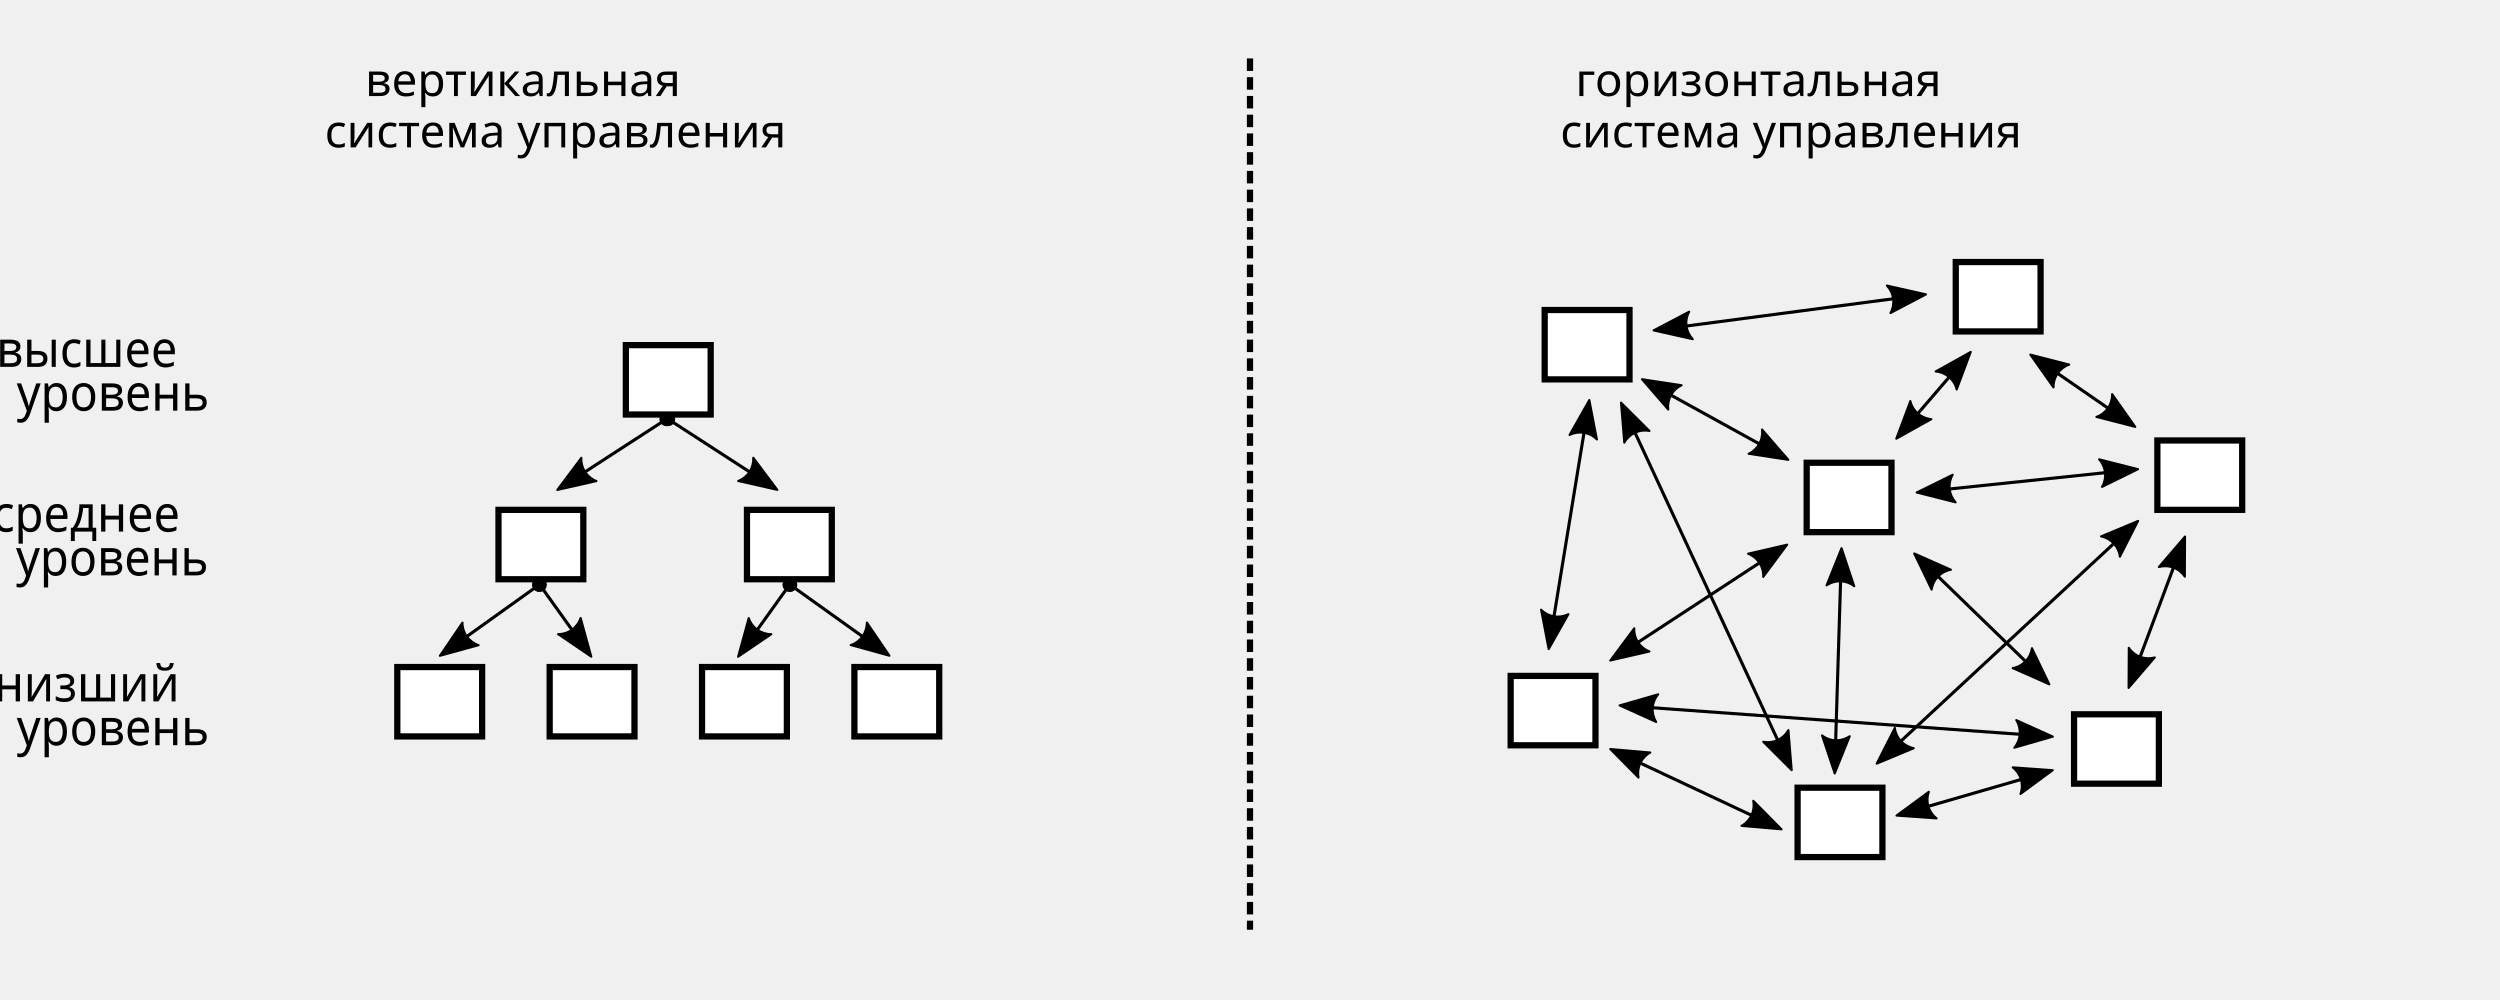
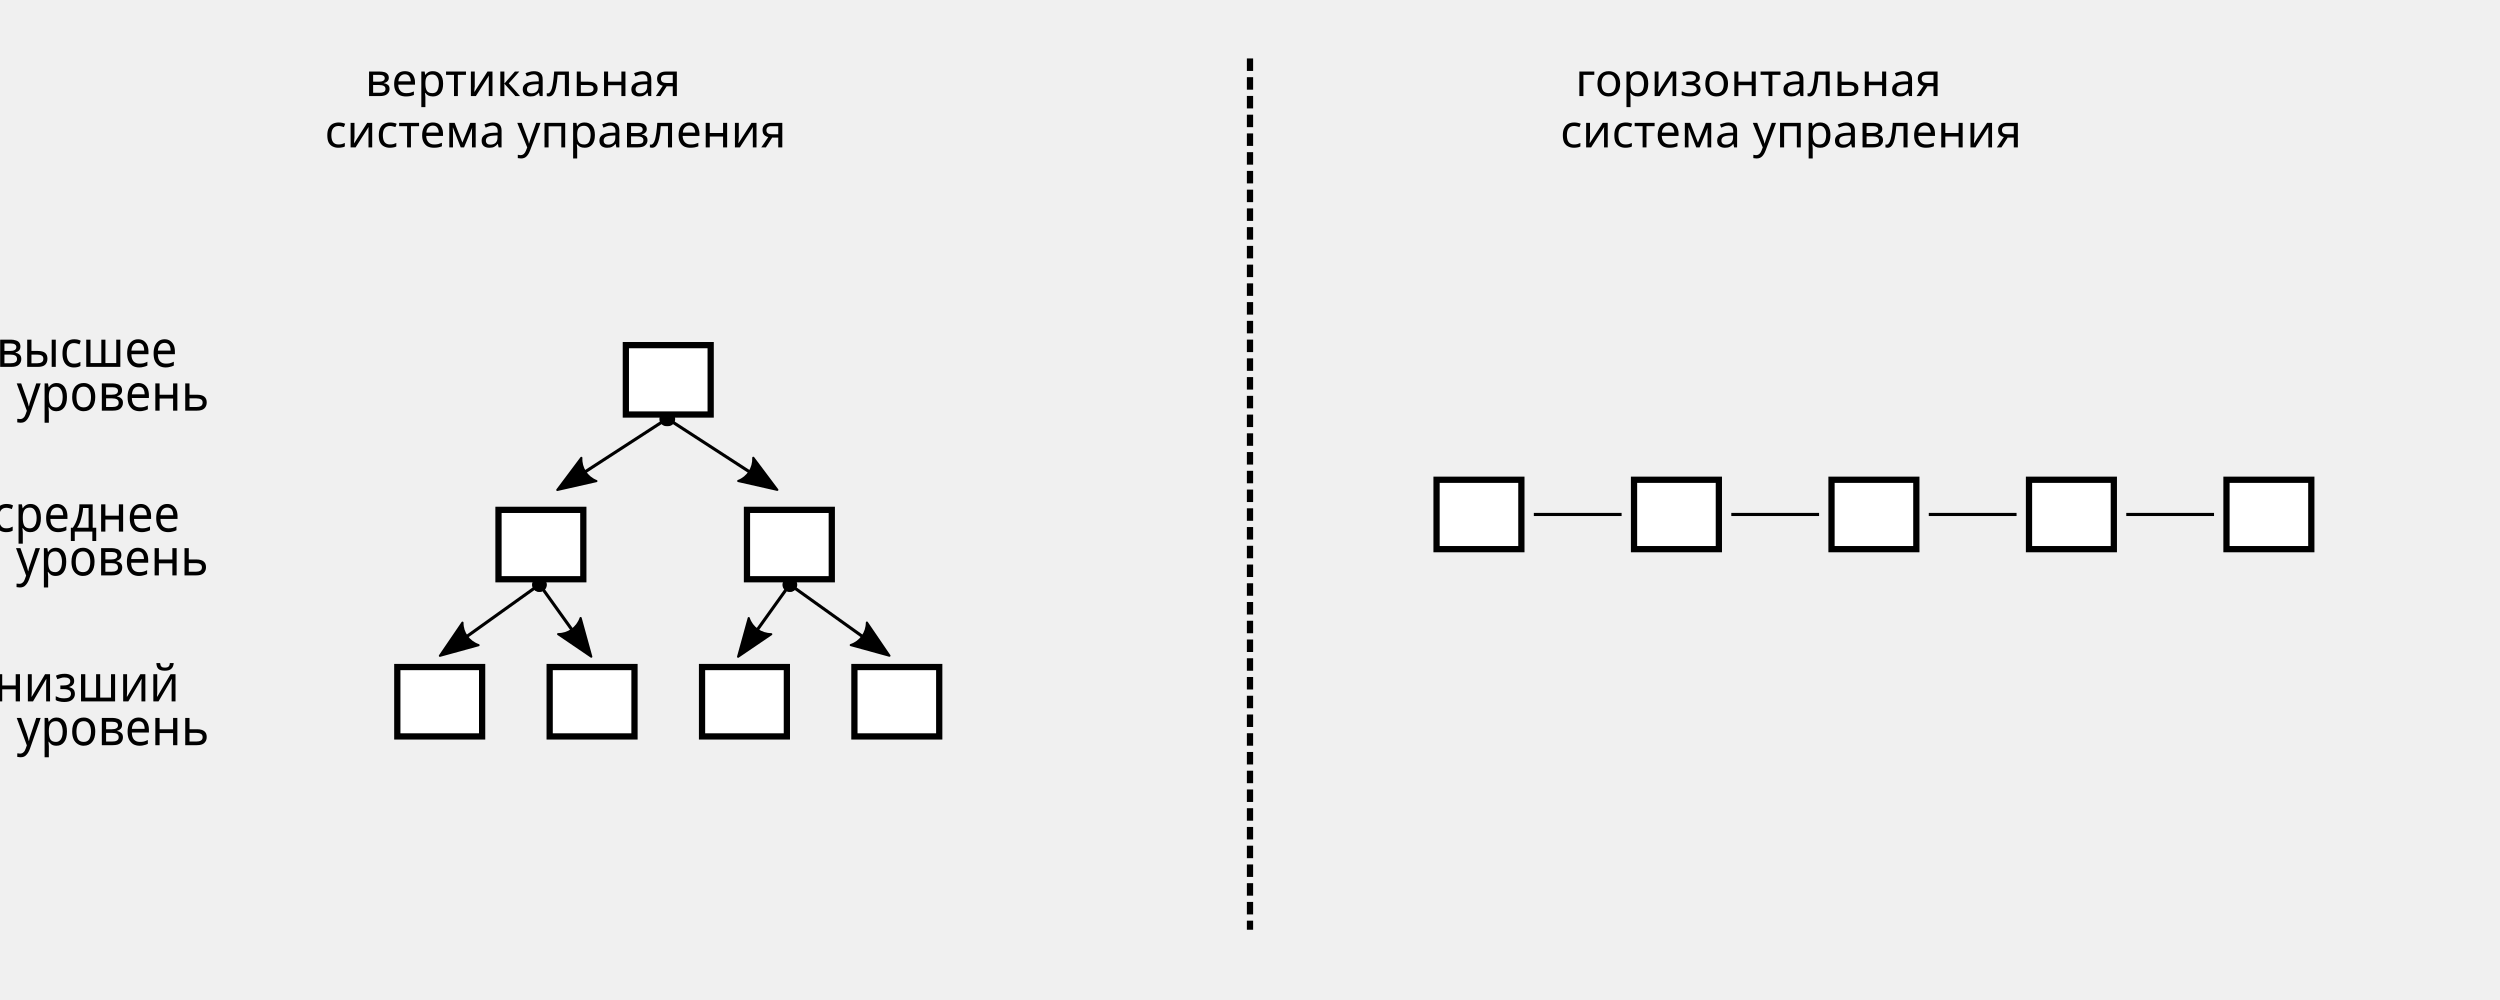
<svg xmlns="http://www.w3.org/2000/svg" width="800" height="320" viewBox="0 0 211.667 84.667" version="1.1" id="svg8">
  <defs id="defs2">
    <marker orient="auto" refY="0" refX="0" id="marker20754" style="overflow:visible">
      <path id="path20752" style="fill:#000000;fill-opacity:1;fill-rule:evenodd;stroke:#000000;stroke-width:0.625;stroke-linejoin:round;stroke-opacity:1" d="M 8.719,4.034 -2.207,0.016 8.719,-4.002 c -1.745,2.372 -1.735,5.617 -6e-7,8.035 z" transform="matrix(-1.1,0,0,-1.1,-1.1,0)" />
    </marker>
    <marker orient="auto" refY="0.0" refX="0.0" id="marker20744" style="overflow:visible">
      <path id="path20742" style="fill-rule:evenodd;stroke-width:0.625;stroke-linejoin:round;stroke:#000000;stroke-opacity:1;fill:#000000;fill-opacity:1" d="M 8.719,4.034 L -2.207,0.016 L 8.719,-4.002 C 6.973,-1.63 6.983,1.616 8.719,4.034 z " transform="scale(1.1) translate(1,0)" />
    </marker>
    <marker orient="auto" refY="0" refX="0" id="marker20042" style="overflow:visible">
      <path id="path20040" style="fill:#000000;fill-opacity:1;fill-rule:evenodd;stroke:#000000;stroke-width:0.625;stroke-linejoin:round;stroke-opacity:1" d="M 8.719,4.034 -2.207,0.016 8.719,-4.002 c -1.745,2.372 -1.735,5.617 -6e-7,8.035 z" transform="matrix(-1.1,0,0,-1.1,-1.1,0)" />
    </marker>
    <marker orient="auto" refY="0.0" refX="0.0" id="marker20032" style="overflow:visible">
      <path id="path20030" style="fill-rule:evenodd;stroke-width:0.625;stroke-linejoin:round;stroke:#000000;stroke-opacity:1;fill:#000000;fill-opacity:1" d="M 8.719,4.034 L -2.207,0.016 L 8.719,-4.002 C 6.973,-1.63 6.983,1.616 8.719,4.034 z " transform="scale(1.1) translate(1,0)" />
    </marker>
    <marker orient="auto" refY="0" refX="0" id="marker19162" style="overflow:visible">
      <path id="path19160" style="fill:#000000;fill-opacity:1;fill-rule:evenodd;stroke:#000000;stroke-width:0.625;stroke-linejoin:round;stroke-opacity:1" d="M 8.719,4.034 -2.207,0.016 8.719,-4.002 c -1.745,2.372 -1.735,5.617 -6e-7,8.035 z" transform="matrix(-1.1,0,0,-1.1,-1.1,0)" />
    </marker>
    <marker orient="auto" refY="0.0" refX="0.0" id="marker19152" style="overflow:visible">
      <path id="path19150" style="fill-rule:evenodd;stroke-width:0.625;stroke-linejoin:round;stroke:#000000;stroke-opacity:1;fill:#000000;fill-opacity:1" d="M 8.719,4.034 L -2.207,0.016 L 8.719,-4.002 C 6.973,-1.63 6.983,1.616 8.719,4.034 z " transform="scale(1.1) translate(1,0)" />
    </marker>
    <marker style="overflow:visible" id="marker17118" refX="0" refY="0" orient="auto">
      <path transform="matrix(-1.1,0,0,-1.1,-1.1,0)" d="M 8.719,4.034 -2.207,0.016 8.719,-4.002 c -1.745,2.372 -1.735,5.617 -6e-7,8.035 z" style="fill:#000000;fill-opacity:1;fill-rule:evenodd;stroke:#000000;stroke-width:0.625;stroke-linejoin:round;stroke-opacity:1" id="path17116" />
    </marker>
    <marker style="overflow:visible" id="marker17108" refX="0.0" refY="0.0" orient="auto">
      <path transform="scale(1.1) translate(1,0)" d="M 8.719,4.034 L -2.207,0.016 L 8.719,-4.002 C 6.973,-1.63 6.983,1.616 8.719,4.034 z " style="fill-rule:evenodd;stroke-width:0.625;stroke-linejoin:round;stroke:#000000;stroke-opacity:1;fill:#000000;fill-opacity:1" id="path17106" />
    </marker>
-     <marker orient="auto" refY="0" refX="0" id="marker16742" style="overflow:visible">
-       <path id="path16740" style="fill:#000000;fill-opacity:1;fill-rule:evenodd;stroke:#000000;stroke-width:0.625;stroke-linejoin:round;stroke-opacity:1" d="M 8.719,4.034 -2.207,0.016 8.719,-4.002 c -1.745,2.372 -1.735,5.617 -6e-7,8.035 z" transform="matrix(-1.1,0,0,-1.1,-1.1,0)" />
-     </marker>
-     <marker orient="auto" refY="0.0" refX="0.0" id="marker16732" style="overflow:visible">
-       <path id="path16730" style="fill-rule:evenodd;stroke-width:0.625;stroke-linejoin:round;stroke:#000000;stroke-opacity:1;fill:#000000;fill-opacity:1" d="M 8.719,4.034 L -2.207,0.016 L 8.719,-4.002 C 6.973,-1.63 6.983,1.616 8.719,4.034 z " transform="scale(1.1) translate(1,0)" />
-     </marker>
-     <marker style="overflow:visible" id="marker16378" refX="0" refY="0" orient="auto">
-       <path transform="matrix(-1.1,0,0,-1.1,-1.1,0)" d="M 8.719,4.034 -2.207,0.016 8.719,-4.002 c -1.745,2.372 -1.735,5.617 -6e-7,8.035 z" style="fill:#000000;fill-opacity:1;fill-rule:evenodd;stroke:#000000;stroke-width:0.625;stroke-linejoin:round;stroke-opacity:1" id="path16376" />
-     </marker>
-     <marker style="overflow:visible" id="marker16368" refX="0.0" refY="0.0" orient="auto">
-       <path transform="scale(1.1) translate(1,0)" d="M 8.719,4.034 L -2.207,0.016 L 8.719,-4.002 C 6.973,-1.63 6.983,1.616 8.719,4.034 z " style="fill-rule:evenodd;stroke-width:0.625;stroke-linejoin:round;stroke:#000000;stroke-opacity:1;fill:#000000;fill-opacity:1" id="path16366" />
-     </marker>
-     <marker orient="auto" refY="0" refX="0" id="marker16026" style="overflow:visible">
-       <path id="path16024" style="fill:#000000;fill-opacity:1;fill-rule:evenodd;stroke:#000000;stroke-width:0.625;stroke-linejoin:round;stroke-opacity:1" d="M 8.719,4.034 -2.207,0.016 8.719,-4.002 c -1.745,2.372 -1.735,5.617 -6e-7,8.035 z" transform="matrix(-1.1,0,0,-1.1,-1.1,0)" />
-     </marker>
-     <marker orient="auto" refY="0.0" refX="0.0" id="marker16016" style="overflow:visible">
-       <path id="path16014" style="fill-rule:evenodd;stroke-width:0.625;stroke-linejoin:round;stroke:#000000;stroke-opacity:1;fill:#000000;fill-opacity:1" d="M 8.719,4.034 L -2.207,0.016 L 8.719,-4.002 C 6.973,-1.63 6.983,1.616 8.719,4.034 z " transform="scale(1.1) translate(1,0)" />
-     </marker>
-     <marker style="overflow:visible" id="marker15482" refX="0" refY="0" orient="auto">
-       <path transform="matrix(-1.1,0,0,-1.1,-1.1,0)" d="M 8.719,4.034 -2.207,0.016 8.719,-4.002 c -1.745,2.372 -1.735,5.617 -6e-7,8.035 z" style="fill:#000000;fill-opacity:1;fill-rule:evenodd;stroke:#000000;stroke-width:0.625;stroke-linejoin:round;stroke-opacity:1" id="path15480" />
-     </marker>
-     <marker style="overflow:visible" id="marker15472" refX="0.0" refY="0.0" orient="auto">
-       <path transform="scale(1.1) translate(1,0)" d="M 8.719,4.034 L -2.207,0.016 L 8.719,-4.002 C 6.973,-1.63 6.983,1.616 8.719,4.034 z " style="fill-rule:evenodd;stroke-width:0.625;stroke-linejoin:round;stroke:#000000;stroke-opacity:1;fill:#000000;fill-opacity:1" id="path15470" />
-     </marker>
    <marker orient="auto" refY="0" refX="0" id="marker13354" style="overflow:visible">
      <path id="path13352" style="fill:#000000;fill-opacity:1;fill-rule:evenodd;stroke:#000000;stroke-width:0.625;stroke-linejoin:round;stroke-opacity:1" d="M 8.719,4.034 -2.207,0.016 8.719,-4.002 c -1.745,2.372 -1.735,5.617 -6e-7,8.035 z" transform="matrix(-1.1,0,0,-1.1,-1.1,0)" />
    </marker>
    <marker orient="auto" refY="0.0" refX="0.0" id="marker13344" style="overflow:visible">
      <path id="path13342" style="fill-rule:evenodd;stroke-width:0.625;stroke-linejoin:round;stroke:#000000;stroke-opacity:1;fill:#000000;fill-opacity:1" d="M 8.719,4.034 L -2.207,0.016 L 8.719,-4.002 C 6.973,-1.63 6.983,1.616 8.719,4.034 z " transform="scale(1.1) translate(1,0)" />
-     </marker>
-     <marker style="overflow:visible" id="marker13038" refX="0" refY="0" orient="auto">
-       <path transform="matrix(-1.1,0,0,-1.1,-1.1,0)" d="M 8.719,4.034 -2.207,0.016 8.719,-4.002 c -1.745,2.372 -1.735,5.617 -6e-7,8.035 z" style="fill:#000000;fill-opacity:1;fill-rule:evenodd;stroke:#000000;stroke-width:0.625;stroke-linejoin:round;stroke-opacity:1" id="path13036" />
-     </marker>
-     <marker style="overflow:visible" id="marker13028" refX="0.0" refY="0.0" orient="auto">
-       <path transform="scale(1.1) translate(1,0)" d="M 8.719,4.034 L -2.207,0.016 L 8.719,-4.002 C 6.973,-1.63 6.983,1.616 8.719,4.034 z " style="fill-rule:evenodd;stroke-width:0.625;stroke-linejoin:round;stroke:#000000;stroke-opacity:1;fill:#000000;fill-opacity:1" id="path13026" />
-     </marker>
-     <marker orient="auto" refY="0" refX="0" id="marker12734" style="overflow:visible">
-       <path id="path12732" style="fill:#000000;fill-opacity:1;fill-rule:evenodd;stroke:#000000;stroke-width:0.625;stroke-linejoin:round;stroke-opacity:1" d="M 8.719,4.034 -2.207,0.016 8.719,-4.002 c -1.745,2.372 -1.735,5.617 -6e-7,8.035 z" transform="matrix(-1.1,0,0,-1.1,-1.1,0)" />
-     </marker>
-     <marker orient="auto" refY="0.0" refX="0.0" id="marker12724" style="overflow:visible">
-       <path id="path12722" style="fill-rule:evenodd;stroke-width:0.625;stroke-linejoin:round;stroke:#000000;stroke-opacity:1;fill:#000000;fill-opacity:1" d="M 8.719,4.034 L -2.207,0.016 L 8.719,-4.002 C 6.973,-1.63 6.983,1.616 8.719,4.034 z " transform="scale(1.1) translate(1,0)" />
-     </marker>
-     <marker style="overflow:visible" id="marker12442" refX="0" refY="0" orient="auto">
-       <path transform="matrix(-1.1,0,0,-1.1,-1.1,0)" d="M 8.719,4.034 -2.207,0.016 8.719,-4.002 c -1.745,2.372 -1.735,5.617 -6e-7,8.035 z" style="fill:#000000;fill-opacity:1;fill-rule:evenodd;stroke:#000000;stroke-width:0.625;stroke-linejoin:round;stroke-opacity:1" id="path12440" />
-     </marker>
-     <marker style="overflow:visible" id="marker12432" refX="0.0" refY="0.0" orient="auto">
-       <path transform="scale(1.1) translate(1,0)" d="M 8.719,4.034 L -2.207,0.016 L 8.719,-4.002 C 6.973,-1.63 6.983,1.616 8.719,4.034 z " style="fill-rule:evenodd;stroke-width:0.625;stroke-linejoin:round;stroke:#000000;stroke-opacity:1;fill:#000000;fill-opacity:1" id="path12430" />
-     </marker>
-     <marker orient="auto" refY="0" refX="0" id="marker12114" style="overflow:visible">
-       <path id="path12112" style="fill:#000000;fill-opacity:1;fill-rule:evenodd;stroke:#000000;stroke-width:0.625;stroke-linejoin:round;stroke-opacity:1" d="M 8.719,4.034 -2.207,0.016 8.719,-4.002 c -1.745,2.372 -1.735,5.617 -6e-7,8.035 z" transform="matrix(-1.1,0,0,-1.1,-1.1,0)" />
-     </marker>
-     <marker orient="auto" refY="0.0" refX="0.0" id="marker12104" style="overflow:visible">
-       <path id="path12102" style="fill-rule:evenodd;stroke-width:0.625;stroke-linejoin:round;stroke:#000000;stroke-opacity:1;fill:#000000;fill-opacity:1" d="M 8.719,4.034 L -2.207,0.016 L 8.719,-4.002 C 6.973,-1.63 6.983,1.616 8.719,4.034 z " transform="scale(1.1) translate(1,0)" />
-     </marker>
-     <marker style="overflow:visible" id="marker10838" refX="0" refY="0" orient="auto">
-       <path transform="matrix(-1.1,0,0,-1.1,-1.1,0)" d="M 8.719,4.034 -2.207,0.016 8.719,-4.002 c -1.745,2.372 -1.735,5.617 -6e-7,8.035 z" style="fill:#000000;fill-opacity:1;fill-rule:evenodd;stroke:#000000;stroke-width:0.625;stroke-linejoin:round;stroke-opacity:1" id="path10836" />
-     </marker>
-     <marker style="overflow:visible" id="marker10828" refX="0.0" refY="0.0" orient="auto">
-       <path transform="scale(1.1) translate(1,0)" d="M 8.719,4.034 L -2.207,0.016 L 8.719,-4.002 C 6.973,-1.63 6.983,1.616 8.719,4.034 z " style="fill-rule:evenodd;stroke-width:0.625;stroke-linejoin:round;stroke:#000000;stroke-opacity:1;fill:#000000;fill-opacity:1" id="path10826" />
-     </marker>
-     <marker orient="auto" refY="0.0" refX="0.0" id="Arrow2Lstart" style="overflow:visible">
-       <path id="path1198" style="fill-rule:evenodd;stroke-width:0.625;stroke-linejoin:round;stroke:#000000;stroke-opacity:1;fill:#000000;fill-opacity:1" d="M 8.719,4.034 L -2.207,0.016 L 8.719,-4.002 C 6.973,-1.63 6.983,1.616 8.719,4.034 z " transform="scale(1.1) translate(1,0)" />
-     </marker>
-     <marker orient="auto" refY="0" refX="0" id="marker9674" style="overflow:visible">
-       <path id="path9672" style="fill:#000000;fill-opacity:1;fill-rule:evenodd;stroke:#000000;stroke-width:0.625;stroke-linejoin:round;stroke-opacity:1" d="M 8.719,4.034 -2.207,0.016 8.719,-4.002 c -1.745,2.372 -1.735,5.617 -6e-7,8.035 z" transform="matrix(-1.1,0,0,-1.1,-1.1,0)" />
    </marker>
    <marker orient="auto" refY="0" refX="0" id="marker9664" style="overflow:visible">
      <path id="path9662" d="m -2.5,-1 c 0,2.76 -2.24,5 -5,5 -2.76,0 -5,-2.24 -5,-5 0,-2.76 2.24,-5 5,-5 2.76,0 5,2.24 5,5 z" style="fill:#000000;fill-opacity:1;fill-rule:evenodd;stroke:#000000;stroke-width:1pt;stroke-opacity:1" transform="matrix(0.4,0,0,0.4,2.96,0.4)" />
    </marker>
    <marker orient="auto" refY="0" refX="0" id="marker8980" style="overflow:visible">
      <path id="path8978" style="fill:#000000;fill-opacity:1;fill-rule:evenodd;stroke:#000000;stroke-width:0.625;stroke-linejoin:round;stroke-opacity:1" d="M 8.719,4.034 -2.207,0.016 8.719,-4.002 c -1.745,2.372 -1.735,5.617 -6e-7,8.035 z" transform="matrix(-1.1,0,0,-1.1,-1.1,0)" />
    </marker>
    <marker orient="auto" refY="0" refX="0" id="marker8970" style="overflow:visible">
      <path id="path8968" d="m -2.5,-1 c 0,2.76 -2.24,5 -5,5 -2.76,0 -5,-2.24 -5,-5 0,-2.76 2.24,-5 5,-5 2.76,0 5,2.24 5,5 z" style="fill:#000000;fill-opacity:1;fill-rule:evenodd;stroke:#000000;stroke-width:1pt;stroke-opacity:1" transform="matrix(0.4,0,0,0.4,2.96,0.4)" />
    </marker>
    <marker style="overflow:visible" id="marker8466" refX="0" refY="0" orient="auto">
      <path transform="matrix(-1.1,0,0,-1.1,-1.1,0)" d="M 8.719,4.034 -2.207,0.016 8.719,-4.002 c -1.745,2.372 -1.735,5.617 -6e-7,8.035 z" style="fill:#000000;fill-opacity:1;fill-rule:evenodd;stroke:#000000;stroke-width:0.625;stroke-linejoin:round;stroke-opacity:1" id="path8464" />
    </marker>
    <marker style="overflow:visible" id="marker8456" refX="0" refY="0" orient="auto">
      <path transform="matrix(0.4,0,0,0.4,2.96,0.4)" style="fill:#000000;fill-opacity:1;fill-rule:evenodd;stroke:#000000;stroke-width:1pt;stroke-opacity:1" d="m -2.5,-1 c 0,2.76 -2.24,5 -5,5 -2.76,0 -5,-2.24 -5,-5 0,-2.76 2.24,-5 5,-5 2.76,0 5,2.24 5,5 z" id="path8454" />
    </marker>
    <marker style="overflow:visible" id="marker7960" refX="0" refY="0" orient="auto">
      <path transform="matrix(-1.1,0,0,-1.1,-1.1,0)" d="M 8.719,4.034 -2.207,0.016 8.719,-4.002 c -1.745,2.372 -1.735,5.617 -6e-7,8.035 z" style="fill:#000000;fill-opacity:1;fill-rule:evenodd;stroke:#000000;stroke-width:0.625;stroke-linejoin:round;stroke-opacity:1" id="path7958" />
    </marker>
    <marker style="overflow:visible" id="marker7950" refX="0" refY="0" orient="auto">
      <path transform="matrix(0.4,0,0,0.4,2.96,0.4)" style="fill:#000000;fill-opacity:1;fill-rule:evenodd;stroke:#000000;stroke-width:1pt;stroke-opacity:1" d="m -2.5,-1 c 0,2.76 -2.24,5 -5,5 -2.76,0 -5,-2.24 -5,-5 0,-2.76 2.24,-5 5,-5 2.76,0 5,2.24 5,5 z" id="path7948" />
    </marker>
    <marker style="overflow:visible" id="marker7114" refX="0" refY="0" orient="auto">
      <path transform="matrix(-1.1,0,0,-1.1,-1.1,0)" d="M 8.719,4.034 -2.207,0.016 8.719,-4.002 c -1.745,2.372 -1.735,5.617 -6e-7,8.035 z" style="fill:#000000;fill-opacity:1;fill-rule:evenodd;stroke:#000000;stroke-width:0.625;stroke-linejoin:round;stroke-opacity:1" id="path7112" />
    </marker>
    <marker style="overflow:visible" id="marker7104" refX="0" refY="0" orient="auto">
      <path transform="matrix(0.4,0,0,0.4,2.96,0.4)" style="fill:#000000;fill-opacity:1;fill-rule:evenodd;stroke:#000000;stroke-width:1pt;stroke-opacity:1" d="m -2.5,-1 c 0,2.76 -2.24,5 -5,5 -2.76,0 -5,-2.24 -5,-5 0,-2.76 2.24,-5 5,-5 2.76,0 5,2.24 5,5 z" id="path7102" />
    </marker>
    <marker orient="auto" refY="0" refX="0" id="marker6524" style="overflow:visible">
      <path id="path6522" style="fill:#000000;fill-opacity:1;fill-rule:evenodd;stroke:#000000;stroke-width:0.625;stroke-linejoin:round;stroke-opacity:1" d="M 8.719,4.034 -2.207,0.016 8.719,-4.002 c -1.745,2.372 -1.735,5.617 -6e-7,8.035 z" transform="matrix(-1.1,0,0,-1.1,-1.1,0)" />
    </marker>
    <marker orient="auto" refY="0" refX="0" id="marker6514" style="overflow:visible">
      <path id="path6512" d="m -2.5,-1 c 0,2.76 -2.24,5 -5,5 -2.76,0 -5,-2.24 -5,-5 0,-2.76 2.24,-5 5,-5 2.76,0 5,2.24 5,5 z" style="fill:#000000;fill-opacity:1;fill-rule:evenodd;stroke:#000000;stroke-width:1pt;stroke-opacity:1" transform="matrix(0.4,0,0,0.4,2.96,0.4)" />
    </marker>
    <marker style="overflow:visible" id="marker5966" refX="0" refY="0" orient="auto">
      <path transform="matrix(-1.1,0,0,-1.1,-1.1,0)" d="M 8.719,4.034 -2.207,0.016 8.719,-4.002 c -1.745,2.372 -1.735,5.617 -6e-7,8.035 z" style="fill:#000000;fill-opacity:1;fill-rule:evenodd;stroke:#000000;stroke-width:0.625;stroke-linejoin:round;stroke-opacity:1" id="path5964" />
    </marker>
    <marker style="overflow:visible" id="marker5956" refX="0" refY="0" orient="auto">
      <path transform="matrix(0.4,0,0,0.4,2.96,0.4)" style="fill:#000000;fill-opacity:1;fill-rule:evenodd;stroke:#000000;stroke-width:1pt;stroke-opacity:1" d="m -2.5,-1 c 0,2.76 -2.24,5 -5,5 -2.76,0 -5,-2.24 -5,-5 0,-2.76 2.24,-5 5,-5 2.76,0 5,2.24 5,5 z" id="path5954" />
    </marker>
    <marker style="overflow:visible" id="marker5590" refX="0" refY="0" orient="auto">
      <path transform="matrix(-1.1,0,0,-1.1,-1.1,0)" d="M 8.719,4.034 -2.207,0.016 8.719,-4.002 c -1.745,2.372 -1.735,5.617 -6e-7,8.035 z" style="fill:#000000;fill-opacity:1;fill-rule:evenodd;stroke:#000000;stroke-width:0.625;stroke-linejoin:round;stroke-opacity:1" id="path5588" />
    </marker>
    <marker style="overflow:visible" id="marker5580" refX="0" refY="0" orient="auto">
      <path transform="matrix(0.4,0,0,0.4,2.96,0.4)" style="fill:#000000;fill-opacity:1;fill-rule:evenodd;stroke:#000000;stroke-width:1pt;stroke-opacity:1" d="m -2.5,-1 c 0,2.76 -2.24,5 -5,5 -2.76,0 -5,-2.24 -5,-5 0,-2.76 2.24,-5 5,-5 2.76,0 5,2.24 5,5 z" id="path5578" />
    </marker>
    <marker style="overflow:visible" id="marker4392" refX="0" refY="0" orient="auto">
      <path transform="matrix(-1.1,0,0,-1.1,-1.1,0)" d="M 8.719,4.034 -2.207,0.016 8.719,-4.002 c -1.745,2.372 -1.735,5.617 -6e-7,8.035 z" style="fill:#000000;fill-opacity:1;fill-rule:evenodd;stroke:#000000;stroke-width:0.625;stroke-linejoin:round;stroke-opacity:1" id="path4390" />
    </marker>
    <marker style="overflow:visible" id="marker4382" refX="0" refY="0" orient="auto">
      <path transform="matrix(0.4,0,0,0.4,2.96,0.4)" style="fill:#000000;fill-opacity:1;fill-rule:evenodd;stroke:#000000;stroke-width:1pt;stroke-opacity:1" d="m -2.5,-1 c 0,2.76 -2.24,5 -5,5 -2.76,0 -5,-2.24 -5,-5 0,-2.76 2.24,-5 5,-5 2.76,0 5,2.24 5,5 z" id="path4380" />
    </marker>
    <marker style="overflow:visible" id="marker4234" refX="0" refY="0" orient="auto">
      <path transform="matrix(-1.1,0,0,-1.1,-1.1,0)" d="M 8.719,4.034 -2.207,0.016 8.719,-4.002 c -1.745,2.372 -1.735,5.617 -6e-7,8.035 z" style="fill:#000000;fill-opacity:1;fill-rule:evenodd;stroke:#000000;stroke-width:0.625;stroke-linejoin:round;stroke-opacity:1" id="path4232" />
    </marker>
    <marker style="overflow:visible" id="marker4224" refX="0" refY="0" orient="auto">
      <path transform="matrix(0.4,0,0,0.4,2.96,0.4)" style="fill:#000000;fill-opacity:1;fill-rule:evenodd;stroke:#000000;stroke-width:1pt;stroke-opacity:1" d="m -2.5,-1 c 0,2.76 -2.24,5 -5,5 -2.76,0 -5,-2.24 -5,-5 0,-2.76 2.24,-5 5,-5 2.76,0 5,2.24 5,5 z" id="path4222" />
    </marker>
    <marker style="overflow:visible" id="marker3910" refX="0" refY="0" orient="auto">
      <path transform="matrix(-1.1,0,0,-1.1,-1.1,0)" d="M 8.719,4.034 -2.207,0.016 8.719,-4.002 c -1.745,2.372 -1.735,5.617 -6e-7,8.035 z" style="fill:#000000;fill-opacity:1;fill-rule:evenodd;stroke:#000000;stroke-width:0.625;stroke-linejoin:round;stroke-opacity:1" id="path3908" />
    </marker>
    <marker style="overflow:visible" id="marker3900" refX="0" refY="0" orient="auto">
      <path transform="matrix(0.4,0,0,0.4,2.96,0.4)" style="fill:#000000;fill-opacity:1;fill-rule:evenodd;stroke:#000000;stroke-width:1pt;stroke-opacity:1" d="m -2.5,-1 c 0,2.76 -2.24,5 -5,5 -2.76,0 -5,-2.24 -5,-5 0,-2.76 2.24,-5 5,-5 2.76,0 5,2.24 5,5 z" id="path3898" />
    </marker>
    <marker orient="auto" refY="0" refX="0" id="marker2612" style="overflow:visible">
      <path id="path2610" style="fill:#000000;fill-opacity:1;fill-rule:evenodd;stroke:#000000;stroke-width:0.625;stroke-linejoin:round;stroke-opacity:1" d="M 8.719,4.034 -2.207,0.016 8.719,-4.002 c -1.745,2.372 -1.735,5.617 -6e-7,8.035 z" transform="matrix(-1.1,0,0,-1.1,-1.1,0)" />
    </marker>
    <marker orient="auto" refY="0" refX="0" id="marker2602" style="overflow:visible">
      <path id="path2600" d="M 0,0 5,-5 -12.5,0 5,5 Z" style="fill:#000000;fill-opacity:1;fill-rule:evenodd;stroke:#000000;stroke-width:1pt;stroke-opacity:1" transform="matrix(0.8,0,0,0.8,10,0)" />
    </marker>
    <marker style="overflow:visible" id="marker2056" refX="0" refY="0" orient="auto">
      <path transform="matrix(-1.1,0,0,-1.1,-1.1,0)" d="M 8.719,4.034 -2.207,0.016 8.719,-4.002 c -1.745,2.372 -1.735,5.617 -6e-7,8.035 z" style="fill:#000000;fill-opacity:1;fill-rule:evenodd;stroke:#000000;stroke-width:0.625;stroke-linejoin:round;stroke-opacity:1" id="path2054" />
    </marker>
    <marker style="overflow:visible" id="marker1524" refX="0" refY="0" orient="auto">
      <path transform="matrix(0.4,0,0,0.4,2.96,0.4)" style="fill:#000000;fill-opacity:1;fill-rule:evenodd;stroke:#000000;stroke-width:1pt;stroke-opacity:1" d="m -2.5,-1 c 0,2.76 -2.24,5 -5,5 -2.76,0 -5,-2.24 -5,-5 0,-2.76 2.24,-5 5,-5 2.76,0 5,2.24 5,5 z" id="path1522" />
    </marker>
    <marker orient="auto" refY="0" refX="0" id="Arrow1Lstart" style="overflow:visible">
      <path id="path1180" d="M 0,0 5,-5 -12.5,0 5,5 Z" style="fill:#000000;fill-opacity:1;fill-rule:evenodd;stroke:#000000;stroke-width:1pt;stroke-opacity:1" transform="matrix(0.8,0,0,0.8,10,0)" />
    </marker>
    <marker style="overflow:visible" id="marker1046" refX="0" refY="0" orient="auto">
      <path transform="matrix(-1.1,0,0,-1.1,-1.1,0)" d="M 8.719,4.034 -2.207,0.016 8.719,-4.002 c -1.745,2.372 -1.735,5.617 -6e-7,8.035 z" style="fill:#000000;fill-opacity:1;fill-rule:evenodd;stroke:#000000;stroke-width:0.625;stroke-linejoin:round;stroke-opacity:1" id="path1044" />
    </marker>
    <marker style="overflow:visible" id="marker1036" refX="0" refY="0" orient="auto">
      <path transform="matrix(0.4,0,0,0.4,2.96,0.4)" style="fill:#000000;fill-opacity:1;fill-rule:evenodd;stroke:#000000;stroke-width:1pt;stroke-opacity:1" d="m -2.5,-1 c 0,2.76 -2.24,5 -5,5 -2.76,0 -5,-2.24 -5,-5 0,-2.76 2.24,-5 5,-5 2.76,0 5,2.24 5,5 z" id="path1034" />
    </marker>
    <marker orient="auto" refY="0" refX="0" id="marker9522" style="overflow:visible">
      <path id="path9520" style="fill:#000000;fill-opacity:1;fill-rule:evenodd;stroke:#000000;stroke-width:0.625;stroke-linejoin:round;stroke-opacity:1" d="M 8.719,4.034 -2.207,0.016 8.719,-4.002 c -1.745,2.372 -1.735,5.617 -6e-7,8.035 z" transform="matrix(-1.1,0,0,-1.1,-1.1,0)" />
    </marker>
    <marker orient="auto" refY="0" refX="0" id="marker9512" style="overflow:visible">
      <path id="path9510" d="m -2.5,-1 c 0,2.76 -2.24,5 -5,5 -2.76,0 -5,-2.24 -5,-5 0,-2.76 2.24,-5 5,-5 2.76,0 5,2.24 5,5 z" style="fill:#000000;fill-opacity:1;fill-rule:evenodd;stroke:#000000;stroke-width:1pt;stroke-opacity:1" transform="matrix(0.4,0,0,0.4,2.96,0.4)" />
    </marker>
    <marker style="overflow:visible" id="marker8864" refX="0" refY="0" orient="auto">
      <path transform="matrix(-1.1,0,0,-1.1,-1.1,0)" d="M 8.719,4.034 -2.207,0.016 8.719,-4.002 c -1.745,2.372 -1.735,5.617 -6e-7,8.035 z" style="fill:#000000;fill-opacity:1;fill-rule:evenodd;stroke:#000000;stroke-width:0.625;stroke-linejoin:round;stroke-opacity:1" id="path8862" />
    </marker>
    <marker style="overflow:visible" id="marker8854" refX="0" refY="0" orient="auto">
      <path transform="matrix(0.4,0,0,0.4,2.96,0.4)" style="fill:#000000;fill-opacity:1;fill-rule:evenodd;stroke:#000000;stroke-width:1pt;stroke-opacity:1" d="m -2.5,-1 c 0,2.76 -2.24,5 -5,5 -2.76,0 -5,-2.24 -5,-5 0,-2.76 2.24,-5 5,-5 2.76,0 5,2.24 5,5 z" id="path8852" />
    </marker>
    <marker orient="auto" refY="0" refX="0" id="DotM" style="overflow:visible">
      <path id="path4482" d="m -2.5,-1 c 0,2.76 -2.24,5 -5,5 -2.76,0 -5,-2.24 -5,-5 0,-2.76 2.24,-5 5,-5 2.76,0 5,2.24 5,5 z" style="fill:#000000;fill-opacity:1;fill-rule:evenodd;stroke:#000000;stroke-width:1pt;stroke-opacity:1" transform="matrix(0.4,0,0,0.4,2.96,0.4)" />
    </marker>
    <marker orient="auto" refY="0" refX="0" id="DotL" style="overflow:visible">
      <path id="path4479" d="m -2.5,-1 c 0,2.76 -2.24,5 -5,5 -2.76,0 -5,-2.24 -5,-5 0,-2.76 2.24,-5 5,-5 2.76,0 5,2.24 5,5 z" style="fill:#000000;fill-opacity:1;fill-rule:evenodd;stroke:#000000;stroke-width:1pt;stroke-opacity:1" transform="matrix(0.8,0,0,0.8,5.92,0.8)" />
    </marker>
    <marker orient="auto" refY="0" refX="0" id="Arrow2Lend" style="overflow:visible">
      <path id="path4439" style="fill:#000000;fill-opacity:1;fill-rule:evenodd;stroke:#000000;stroke-width:0.625;stroke-linejoin:round;stroke-opacity:1" d="M 8.719,4.034 -2.207,0.016 8.719,-4.002 c -1.745,2.372 -1.735,5.617 -6e-7,8.035 z" transform="matrix(-1.1,0,0,-1.1,-1.1,0)" />
    </marker>
  </defs>
  <g id="layer1" transform="translate(1.055285,-159.048)">
    <rect style="opacity:1;fill:#ffffff;fill-opacity:1;stroke:#000000;stroke-width:0.529;stroke-miterlimit:4;stroke-dasharray:none;stroke-opacity:1" id="rect5024" width="7.182" height="5.875" x="51.933" y="188.269" />
    <text id="text133" y="182.826" x="14.603" style="font-style:normal;font-weight:normal;font-size:8.854px;line-height:36%;font-family:sans-serif;letter-spacing:0px;word-spacing:0px;opacity:1;fill:#000000;fill-opacity:1;stroke:none;stroke-width:0.221" xml:space="preserve" transform="scale(0.9616879,1.039838)">
      <tspan id="tspan131" style="font-size:4.132px;line-height:36%;text-align:center;text-anchor:middle;stroke-width:0.221" y="182.826" x="14.603">высшее</tspan>
      <tspan style="font-size:4.132px;line-height:36%;text-align:center;text-anchor:middle;stroke-width:0.221" y="186.39" x="14.603" id="tspan4704">уровень</tspan>
    </text>
    <path id="path161" d="m 55.366,194.536 -8.944,5.798" style="opacity:1;fill:none;stroke:#000000;stroke-width:0.265px;stroke-linecap:butt;stroke-linejoin:miter;stroke-opacity:1;marker-start:url(#marker7104);marker-end:url(#marker7114)" />
    <path style="fill:none;stroke:#000000;stroke-width:0.529;stroke-linecap:butt;stroke-linejoin:miter;stroke-miterlimit:4;stroke-dasharray:1.058, 0.529;stroke-dashoffset:0;stroke-opacity:1" d="m 104.778,163.996 v 73.77" id="path3876" />
    <text xml:space="preserve" style="font-style:normal;font-weight:normal;font-size:10.583px;line-height:36%;font-family:sans-serif;letter-spacing:0px;word-spacing:0px;opacity:1;fill:#000000;fill-opacity:1;stroke:none;stroke-width:0.265" x="52.852" y="167.182" id="text4274-3">
      <tspan x="52.852" y="167.182" style="font-size:3.881px;line-height:36%;text-align:center;text-anchor:middle;stroke-width:0.265" id="tspan3896">вертикальная</tspan>
      <tspan x="52.852" y="171.527" style="font-size:3.881px;line-height:36%;text-align:center;text-anchor:middle;stroke-width:0.265" id="tspan8758">система управления</tspan>
    </text>
    <text id="text4167" y="167.183" x="157.46" style="font-style:normal;font-weight:normal;font-size:10.583px;line-height:36%;font-family:sans-serif;letter-spacing:0px;word-spacing:0px;opacity:1;fill:#000000;fill-opacity:1;stroke:none;stroke-width:0.265" xml:space="preserve">
      <tspan id="tspan4165" style="font-size:3.881px;line-height:36%;text-align:center;text-anchor:middle;stroke-width:0.265" y="167.183" x="157.46">горизонтальная</tspan>
      <tspan style="font-size:3.881px;line-height:36%;text-align:center;text-anchor:middle;stroke-width:0.265" y="171.528" x="157.46" id="tspan8956">система управления</tspan>
    </text>
    <text id="text133-7" y="196.239" x="14.538" style="font-style:normal;font-weight:normal;font-size:8.854px;line-height:36%;font-family:sans-serif;letter-spacing:0px;word-spacing:0px;opacity:1;fill:#000000;fill-opacity:1;stroke:none;stroke-width:0.221" xml:space="preserve" transform="scale(0.9616879,1.039838)">
      <tspan style="font-size:4.132px;line-height:36%;text-align:center;text-anchor:middle;stroke-width:0.221" y="196.239" x="14.538" id="tspan4704-1">среднее</tspan>
      <tspan style="font-size:4.132px;line-height:36%;text-align:center;text-anchor:middle;stroke-width:0.221" y="199.803" x="14.538" id="tspan4733">уровень</tspan>
    </text>
    <text id="text133-7-1" y="210.065" x="14.603" style="font-style:normal;font-weight:normal;font-size:8.854px;line-height:36%;font-family:sans-serif;letter-spacing:0px;word-spacing:0px;opacity:1;fill:#000000;fill-opacity:1;stroke:none;stroke-width:0.221" xml:space="preserve" transform="scale(0.9616879,1.039838)">
      <tspan style="font-size:4.132px;line-height:36%;text-align:center;text-anchor:middle;stroke-width:0.221" y="210.065" x="14.603" id="tspan4704-1-5">низший</tspan>
      <tspan style="font-size:4.132px;line-height:36%;text-align:center;text-anchor:middle;stroke-width:0.221" y="213.629" x="14.603" id="tspan4733-9">уровень</tspan>
    </text>
    <rect style="opacity:1;fill:#ffffff;fill-opacity:1;stroke:#000000;stroke-width:0.529;stroke-miterlimit:4;stroke-dasharray:none;stroke-opacity:1" id="rect4762" width="7.182" height="5.875" x="41.15" y="202.216" />
    <rect style="opacity:1;fill:#ffffff;fill-opacity:1;stroke:#000000;stroke-width:0.529;stroke-miterlimit:4;stroke-dasharray:none;stroke-opacity:1" id="rect4764" width="7.182" height="5.875" x="62.188" y="202.216" />
    <rect style="opacity:1;fill:#ffffff;fill-opacity:1;stroke:#000000;stroke-width:0.529;stroke-miterlimit:4;stroke-dasharray:none;stroke-opacity:1" id="rect4766" width="7.182" height="5.875" x="45.483" y="215.524" />
    <rect style="opacity:1;fill:#ffffff;fill-opacity:1;stroke:#000000;stroke-width:0.529;stroke-miterlimit:4;stroke-dasharray:none;stroke-opacity:1" id="rect4768" width="7.182" height="5.875" x="32.583" y="215.524" />
    <rect style="opacity:1;fill:#ffffff;fill-opacity:1;stroke:#000000;stroke-width:0.529;stroke-miterlimit:4;stroke-dasharray:none;stroke-opacity:1" id="rect4770" width="7.182" height="5.875" x="71.284" y="215.524" />
    <rect style="opacity:1;fill:#ffffff;fill-opacity:1;stroke:#000000;stroke-width:0.529;stroke-miterlimit:4;stroke-dasharray:none;stroke-opacity:1" id="rect4758" width="7.182" height="5.875" x="58.384" y="215.524" />
    <path style="opacity:1;fill:none;stroke:#000000;stroke-width:0.265px;stroke-linecap:butt;stroke-linejoin:miter;stroke-opacity:1;marker-start:url(#marker5956);marker-end:url(#marker5966)" d="m 55.517,194.536 8.944,5.798" id="path5952" />
    <path style="opacity:1;fill:none;stroke:#000000;stroke-width:0.265px;stroke-linecap:butt;stroke-linejoin:miter;stroke-opacity:1;marker-start:url(#marker8456);marker-end:url(#marker8466)" d="m 44.583,208.565 -8.109,5.798" id="path6508" />
    <path id="path6510" d="m 44.648,208.565 4.15,5.798" style="opacity:1;fill:none;stroke:#000000;stroke-width:0.265px;stroke-linecap:butt;stroke-linejoin:miter;stroke-opacity:1;marker-start:url(#marker6514);marker-end:url(#marker6524)" />
    <path id="path7944" d="m 65.852,208.565 8.109,5.798" style="opacity:1;fill:none;stroke:#000000;stroke-width:0.265px;stroke-linecap:butt;stroke-linejoin:miter;stroke-opacity:1;marker-start:url(#DotM);marker-end:url(#Arrow2Lend)" />
    <path style="opacity:1;fill:none;stroke:#000000;stroke-width:0.265px;stroke-linecap:butt;stroke-linejoin:miter;stroke-opacity:1;marker-start:url(#marker7950);marker-end:url(#marker7960)" d="m 65.788,208.565 -4.15,5.798" id="path7946" />
-     <rect y="181.234" x="164.532" height="5.875" width="7.182" id="rect8958" style="opacity:1;fill:#ffffff;fill-opacity:1;stroke:#000000;stroke-width:0.529;stroke-miterlimit:4;stroke-dasharray:none;stroke-opacity:1" />
-     <path style="opacity:1;fill:none;stroke:#000000;stroke-width:0.265px;stroke-linecap:butt;stroke-linejoin:miter;stroke-opacity:1;marker-start:url(#Arrow2Lstart);marker-end:url(#marker9674)" d="m 149.965,205.361 -14.386,9.413" id="path8960" />
-     <rect y="216.275" x="126.847" height="5.875" width="7.182" id="rect8962" style="opacity:1;fill:#ffffff;fill-opacity:1;stroke:#000000;stroke-width:0.529;stroke-miterlimit:4;stroke-dasharray:none;stroke-opacity:1" />
-     <rect style="opacity:1;fill:#ffffff;fill-opacity:1;stroke:#000000;stroke-width:0.529;stroke-miterlimit:4;stroke-dasharray:none;stroke-opacity:1" id="rect9652" width="7.182" height="5.875" x="129.728" y="185.295" />
-     <rect style="opacity:1;fill:#ffffff;fill-opacity:1;stroke:#000000;stroke-width:0.529;stroke-miterlimit:4;stroke-dasharray:none;stroke-opacity:1" id="rect9654" width="7.182" height="5.875" x="174.548" y="219.525" />
-     <rect style="opacity:1;fill:#ffffff;fill-opacity:1;stroke:#000000;stroke-width:0.529;stroke-miterlimit:4;stroke-dasharray:none;stroke-opacity:1" id="rect9656" width="7.182" height="5.875" x="151.141" y="225.739" />
-     <rect style="opacity:1;fill:#ffffff;fill-opacity:1;stroke:#000000;stroke-width:0.529;stroke-miterlimit:4;stroke-dasharray:none;stroke-opacity:1" id="rect9658" width="7.182" height="5.875" x="181.602" y="196.341" />
-     <rect style="opacity:1;fill:#ffffff;fill-opacity:1;stroke:#000000;stroke-width:0.529;stroke-miterlimit:4;stroke-dasharray:none;stroke-opacity:1" id="rect9660" width="7.182" height="5.875" x="151.91" y="198.228" />
-     <path id="path10824" d="m 133.454,193.268 -3.335,20.387" style="opacity:1;fill:none;stroke:#000000;stroke-width:0.265px;stroke-linecap:butt;stroke-linejoin:miter;stroke-opacity:1;marker-start:url(#marker10828);marker-end:url(#marker10838)" />
-     <path style="opacity:1;fill:none;stroke:#000000;stroke-width:0.265px;stroke-linecap:butt;stroke-linejoin:miter;stroke-opacity:1;marker-start:url(#marker12104);marker-end:url(#marker12114)" d="m 179.614,198.814 -18.039,1.889" id="path12100" />
-     <path id="path12428" d="m 149.456,229.118 -13.85,-6.504" style="opacity:1;fill:none;stroke:#000000;stroke-width:0.265px;stroke-linecap:butt;stroke-linejoin:miter;stroke-opacity:1;marker-start:url(#marker12432);marker-end:url(#marker12442)" />
-     <path style="opacity:1;fill:none;stroke:#000000;stroke-width:0.265px;stroke-linecap:butt;stroke-linejoin:miter;stroke-opacity:1;marker-start:url(#marker12724);marker-end:url(#marker12734)" d="m 154.857,205.812 -0.567,18.369" id="path12720" />
-     <path id="path13024" d="m 172.399,221.395 -35.974,-2.599" style="opacity:1;fill:none;stroke:#000000;stroke-width:0.265px;stroke-linecap:butt;stroke-linejoin:miter;stroke-opacity:1;marker-start:url(#marker13028);marker-end:url(#marker13038)" />
-     <path style="opacity:1;fill:none;stroke:#000000;stroke-width:0.265px;stroke-linecap:butt;stroke-linejoin:miter;stroke-opacity:1;marker-start:url(#marker13344);marker-end:url(#marker13354)" d="m 150.044,197.813 -11.769,-6.491" id="path13340" />
-     <path id="path15468" d="m 183.824,204.81 -4.537,12.147" style="opacity:1;fill:none;stroke:#000000;stroke-width:0.265px;stroke-linecap:butt;stroke-linejoin:miter;stroke-opacity:1;marker-start:url(#marker15472);marker-end:url(#marker15482)" />
-     <path style="opacity:1;fill:none;stroke:#000000;stroke-width:0.265px;stroke-linecap:butt;stroke-linejoin:miter;stroke-opacity:1;marker-start:url(#marker16016);marker-end:url(#marker16026)" d="m 161.273,206.15 10.927,10.599" id="path16012" />
-     <path id="path16364" d="m 171.141,189.269 8.296,5.726" style="opacity:1;fill:none;stroke:#000000;stroke-width:0.265px;stroke-linecap:butt;stroke-linejoin:miter;stroke-opacity:1;marker-start:url(#marker16368);marker-end:url(#marker16378)" />
-     <path style="opacity:1;fill:none;stroke:#000000;stroke-width:0.265px;stroke-linecap:butt;stroke-linejoin:miter;stroke-opacity:1;marker-start:url(#marker16732);marker-end:url(#marker16742)" d="m 165.573,189.115 -5.848,6.804" id="path16728" />
-     <path id="path17104" d="m 161.665,184.023 -22.365,2.947" style="opacity:1;fill:none;stroke:#000000;stroke-width:0.265px;stroke-linecap:butt;stroke-linejoin:miter;stroke-opacity:1;marker-start:url(#marker17108);marker-end:url(#marker17118)" />
-     <path style="opacity:1;fill:none;stroke:#000000;stroke-width:0.265px;stroke-linecap:butt;stroke-linejoin:miter;stroke-opacity:1;marker-start:url(#marker19152);marker-end:url(#marker19162)" d="m 159.856,227.996 12.553,-3.634" id="path19148" />
-     <path style="opacity:1;fill:none;stroke:#000000;stroke-width:0.265px;stroke-linecap:butt;stroke-linejoin:miter;stroke-opacity:1;marker-start:url(#marker20032);marker-end:url(#marker20042)" d="m 136.344,193.456 14.143,30.477" id="path20028" />
-     <path style="opacity:1;fill:none;stroke:#000000;stroke-width:0.265px;stroke-linecap:butt;stroke-linejoin:miter;stroke-opacity:1;marker-start:url(#marker20744);marker-end:url(#marker20754)" d="m 179.713,203.397 -21.621,20.066" id="path20740" />
+     <rect y="199.668" x="154.013" height="5.875" width="7.182" id="rect8958" style="opacity:1;fill:#ffffff;fill-opacity:1;stroke:#000000;stroke-width:0.529;stroke-miterlimit:4;stroke-dasharray:none;stroke-opacity:1" />
+     <rect style="opacity:1;fill:#ffffff;fill-opacity:1;stroke:#000000;stroke-width:0.529;stroke-miterlimit:4;stroke-dasharray:none;stroke-opacity:1" id="rect9652" width="7.182" height="5.875" x="120.573" y="199.668" />
+     <rect style="opacity:1;fill:#ffffff;fill-opacity:1;stroke:#000000;stroke-width:0.529;stroke-miterlimit:4;stroke-dasharray:none;stroke-opacity:1" id="rect9654" width="7.182" height="5.875" x="187.454" y="199.668" />
+     <rect style="opacity:1;fill:#ffffff;fill-opacity:1;stroke:#000000;stroke-width:0.529;stroke-miterlimit:4;stroke-dasharray:none;stroke-opacity:1" id="rect9658" width="7.182" height="5.875" x="170.734" y="199.668" />
+     <rect style="opacity:1;fill:#ffffff;fill-opacity:1;stroke:#000000;stroke-width:0.529;stroke-miterlimit:4;stroke-dasharray:none;stroke-opacity:1" id="rect9660" width="7.182" height="5.875" x="137.293" y="199.668" />
+     <path id="path60167" d="m 128.809,202.606 h 7.431" style="fill:none;stroke:#000000;stroke-width:0.265px;stroke-linecap:butt;stroke-linejoin:miter;stroke-opacity:1" />
+     <path id="path60169" d="m 145.529,202.606 h 7.431" style="fill:none;stroke:#000000;stroke-width:0.265px;stroke-linecap:butt;stroke-linejoin:miter;stroke-opacity:1" />
+     <path id="path60171" d="m 162.249,202.606 h 7.431" style="fill:none;stroke:#000000;stroke-width:0.265px;stroke-linecap:butt;stroke-linejoin:miter;stroke-opacity:1" />
+     <path id="path60173" d="m 178.969,202.606 h 7.431" style="fill:none;stroke:#000000;stroke-width:0.265px;stroke-linecap:butt;stroke-linejoin:miter;stroke-opacity:1" />
  </g>
</svg>
